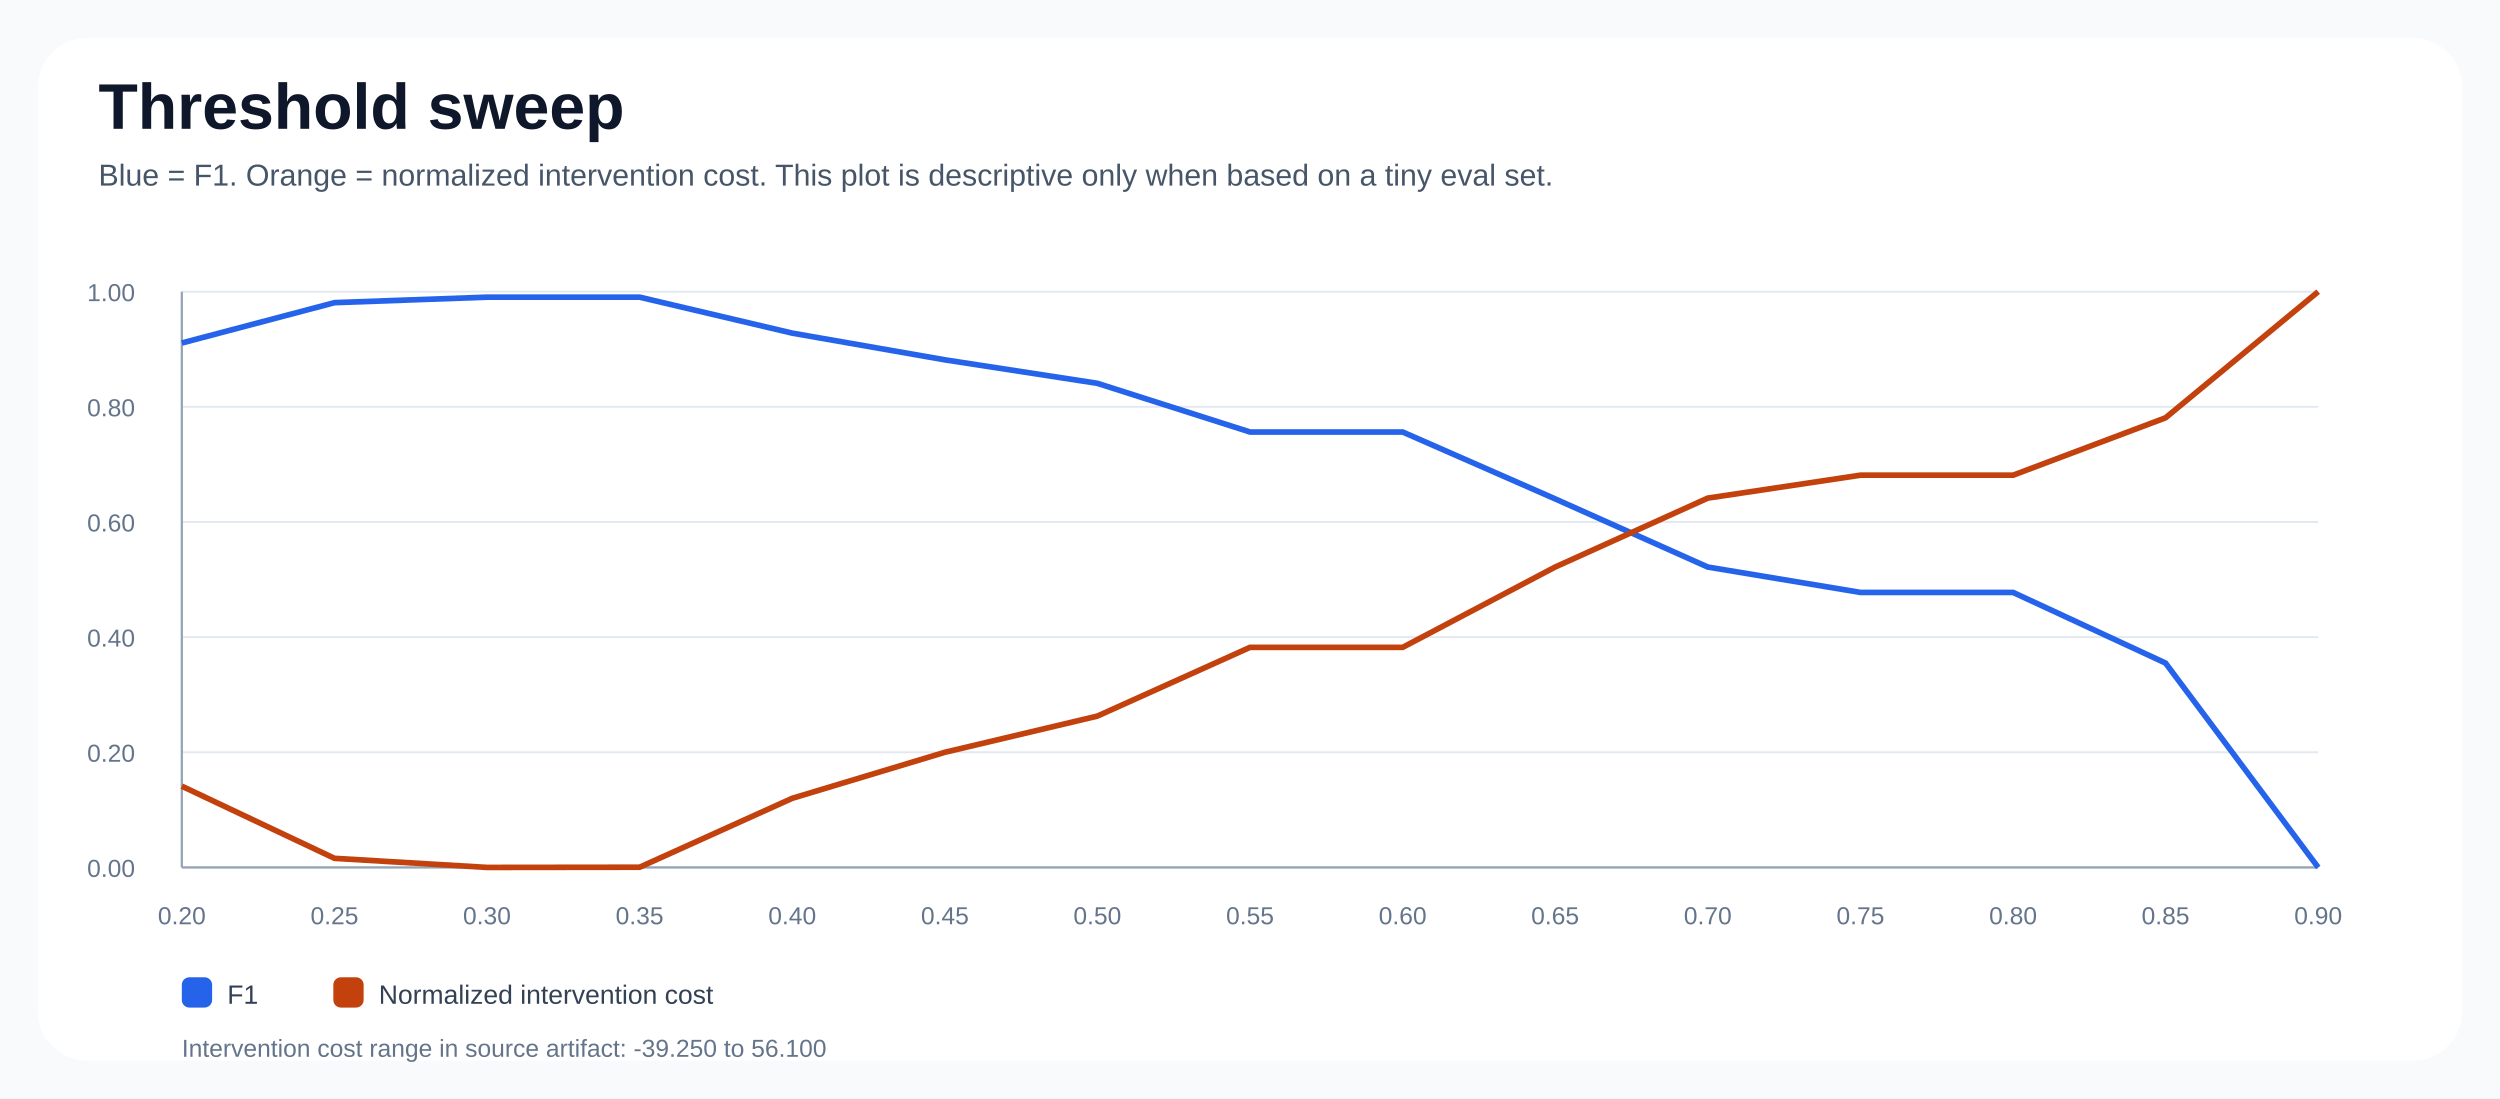
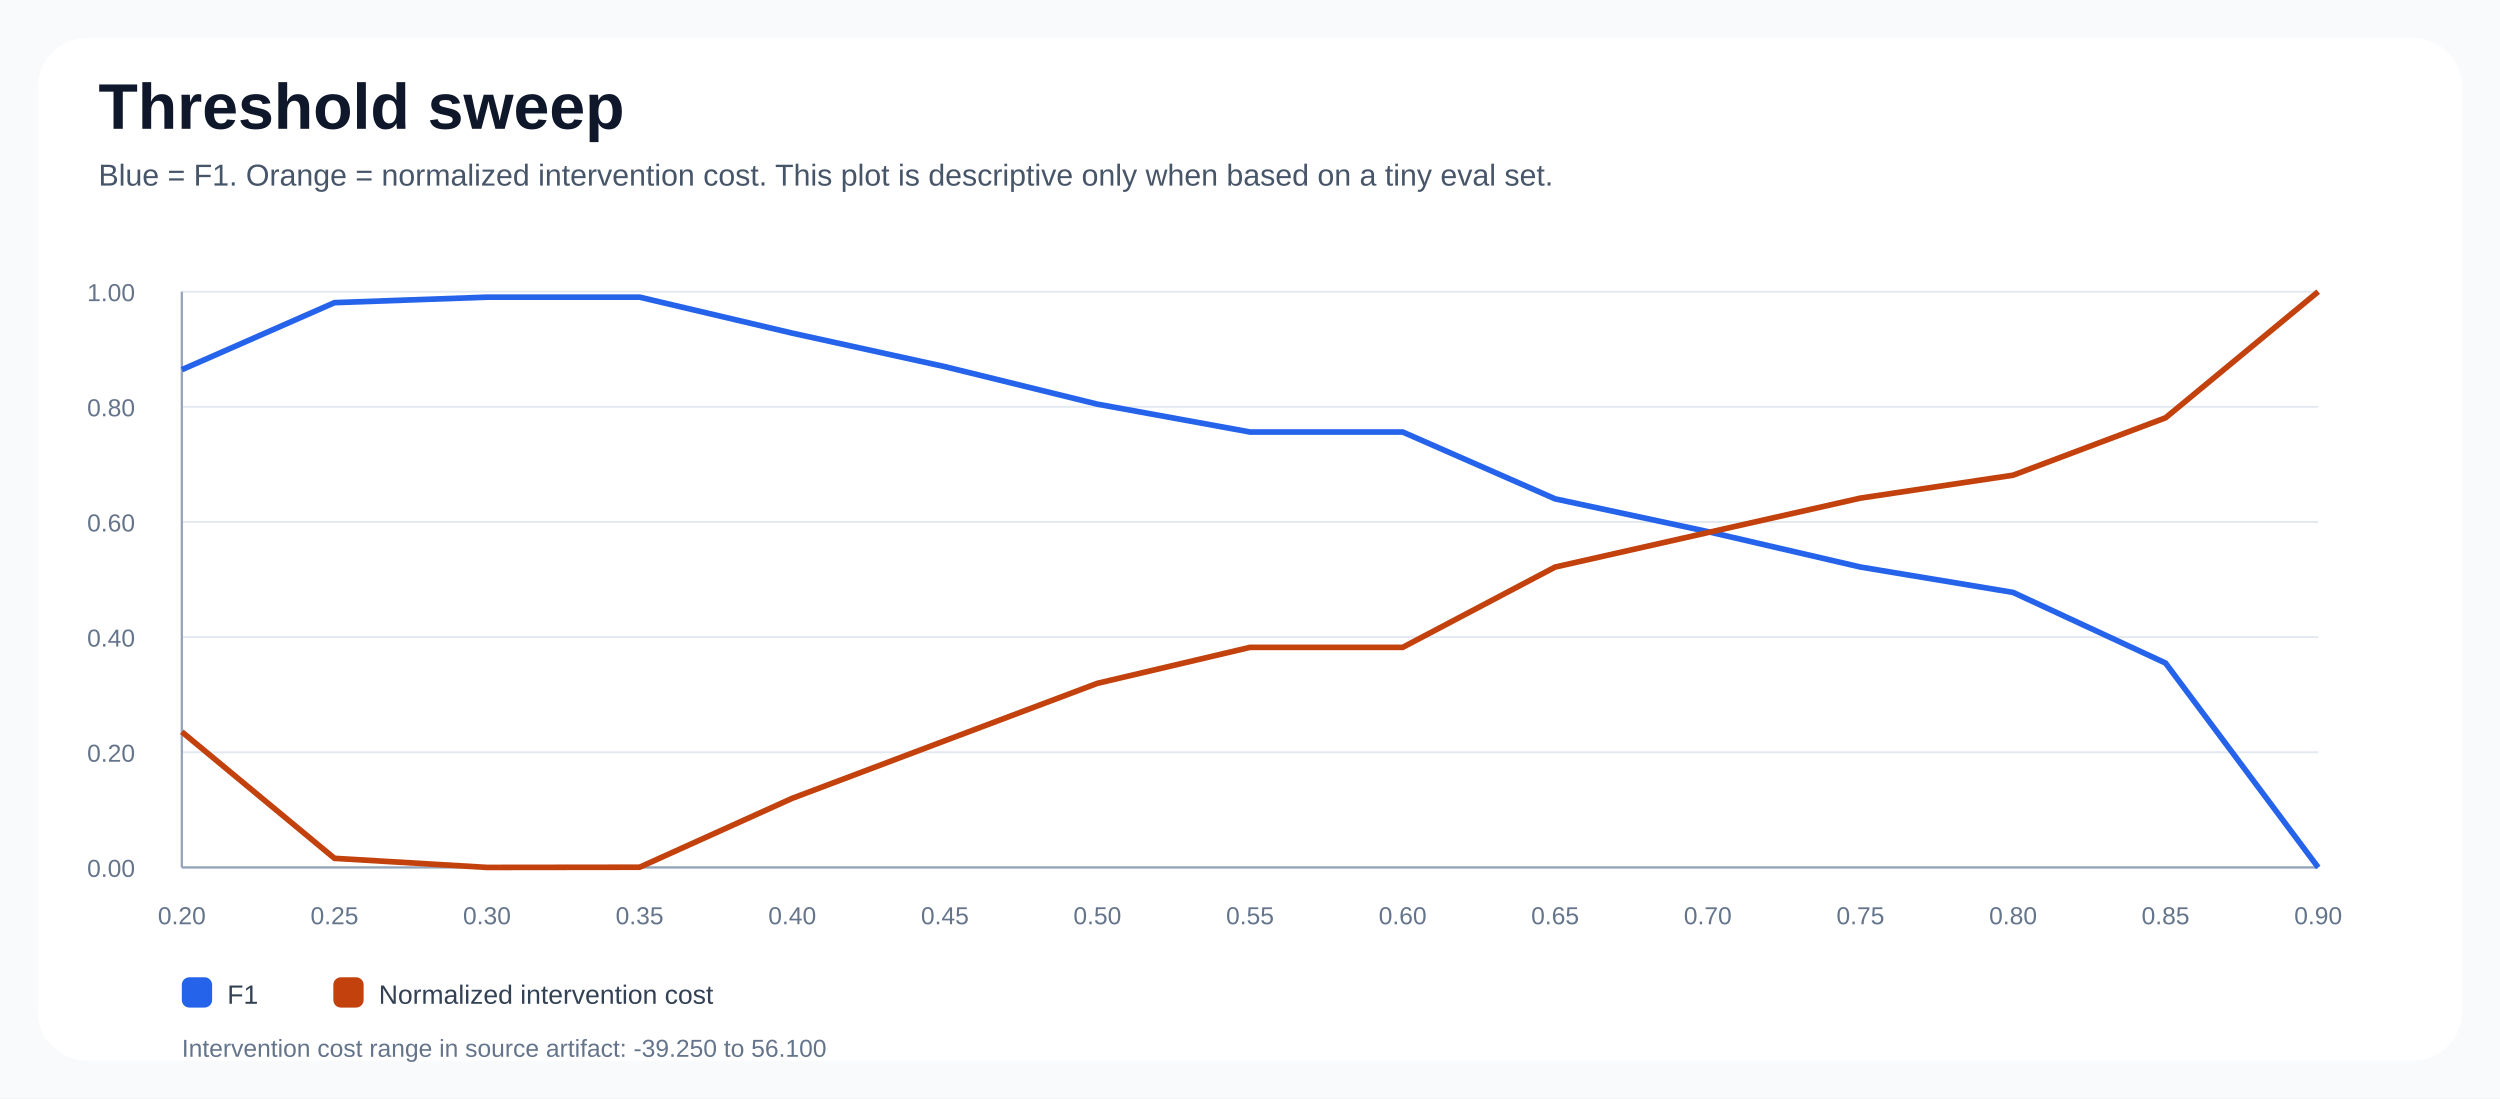
<svg xmlns="http://www.w3.org/2000/svg" width="1320" height="580" viewBox="0 0 1320 580" role="img">
  <style>
text { font-family: 'Segoe UI', Arial, sans-serif; fill: #0f172a; }
.title { font-size: 34px; font-weight: 700; }
.subtitle { font-size: 16px; fill: #475569; }
.card { fill: #ffffff; stroke: #cbd5e1; stroke-width: 1.5; rx: 20; }
.accent { fill: #eff6ff; stroke: #60a5fa; stroke-width: 1.5; rx: 20; }
.warn { fill: #fff7ed; stroke: #fb923c; stroke-width: 1.5; rx: 20; }
.label { font-size: 15px; font-weight: 600; fill: #475569; }
.value { font-size: 32px; font-weight: 700; }
.value-compact { font-size: 22px; font-weight: 700; }
.small { font-size: 13px; fill: #64748b; }
.axis { stroke: #94a3b8; stroke-width: 1.2; }
.grid { stroke: #e2e8f0; stroke-width: 1; }
.legend { font-size: 14px; fill: #334155; }
.stub { font-size: 20px; font-weight: 600; }
</style>
  <rect x="0" y="0" width="1320" height="580" fill="#f8fafc" />
  <rect x="20" y="20" width="1280" height="540" fill="#ffffff" rx="26" />
  <text class="title" x="52" y="68">Threshold sweep</text>
  <text class="subtitle" x="52" y="98">Blue = F1. Orange = normalized intervention cost. This plot is descriptive only when based on a tiny eval set.</text>
  <line class="grid" x1="96" y1="458.0" x2="1224" y2="458.0" />
  <text class="small" x="46" y="463.0">0.00</text>
  <line class="grid" x1="96" y1="397.2" x2="1224" y2="397.2" />
  <text class="small" x="46" y="402.2">0.20</text>
  <line class="grid" x1="96" y1="336.4" x2="1224" y2="336.4" />
  <text class="small" x="46" y="341.4">0.40</text>
  <line class="grid" x1="96" y1="275.6" x2="1224" y2="275.6" />
  <text class="small" x="46" y="280.6">0.60</text>
  <line class="grid" x1="96" y1="214.8" x2="1224" y2="214.8" />
  <text class="small" x="46" y="219.8">0.80</text>
  <line class="grid" x1="96" y1="154.0" x2="1224" y2="154.0" />
  <text class="small" x="46" y="159.0">1.00</text>
  <line class="axis" x1="96" y1="154" x2="96" y2="458" />
  <line class="axis" x1="96" y1="458" x2="1224" y2="458" />
-   <polyline fill="none" stroke="#2563eb" stroke-width="3" points="96.0,181.1 176.6,159.8 257.1,156.9 337.7,156.9 418.3,175.9 498.9,190.0 579.4,202.4 660.0,228.1 740.6,228.1 821.1,263.4 901.7,299.4 982.3,312.8 1062.9,312.8 1143.4,350.1 1224.0,458.0" />
-   <polyline fill="none" stroke="#c2410c" stroke-width="3" points="96.0,415.1 176.6,453.2 257.1,458.0 337.7,457.9 418.3,421.5 498.9,397.2 579.4,378.1 660.0,341.8 740.6,341.8 821.1,299.4 901.7,263.0 982.3,250.9 1062.9,250.9 1143.4,220.6 1224.0,154.0" />
+   <polyline fill="none" stroke="#2563eb" stroke-width="3" points="96.0,195.2 176.6,159.8 257.1,156.9 337.7,156.9 418.3,175.9 498.9,193.6 579.4,213.4 660.0,228.1 740.6,228.1 821.1,263.4 901.7,280.7 982.3,299.4 1062.9,312.8 1143.4,350.1 1224.0,458.0" />
+   <polyline fill="none" stroke="#c2410c" stroke-width="3" points="96.0,386.4 176.6,453.2 257.1,458.0 337.7,457.9 418.3,421.5 498.9,391.1 579.4,360.8 660.0,341.8 740.6,341.8 821.1,299.4 901.7,281.2 982.3,263.0 1062.9,250.9 1143.4,220.6 1224.0,154.0" />
  <text class="small" x="96.0" y="488" text-anchor="middle">0.20</text>
  <text class="small" x="176.6" y="488" text-anchor="middle">0.25</text>
  <text class="small" x="257.1" y="488" text-anchor="middle">0.30</text>
  <text class="small" x="337.7" y="488" text-anchor="middle">0.35</text>
  <text class="small" x="418.3" y="488" text-anchor="middle">0.40</text>
  <text class="small" x="498.9" y="488" text-anchor="middle">0.45</text>
  <text class="small" x="579.4" y="488" text-anchor="middle">0.50</text>
  <text class="small" x="660.0" y="488" text-anchor="middle">0.55</text>
  <text class="small" x="740.6" y="488" text-anchor="middle">0.60</text>
  <text class="small" x="821.1" y="488" text-anchor="middle">0.65</text>
  <text class="small" x="901.7" y="488" text-anchor="middle">0.70</text>
  <text class="small" x="982.3" y="488" text-anchor="middle">0.75</text>
  <text class="small" x="1062.9" y="488" text-anchor="middle">0.80</text>
  <text class="small" x="1143.4" y="488" text-anchor="middle">0.85</text>
  <text class="small" x="1224.0" y="488" text-anchor="middle">0.90</text>
  <rect x="96" y="516" width="16" height="16" fill="#2563eb" rx="4" />
  <text class="legend" x="120" y="530">F1</text>
  <rect x="176" y="516" width="16" height="16" fill="#c2410c" rx="4" />
  <text class="legend" x="200" y="530">Normalized intervention cost</text>
  <text class="small" x="96" y="558">Intervention cost range in source artifact: -39.250 to 56.100</text>
</svg>
